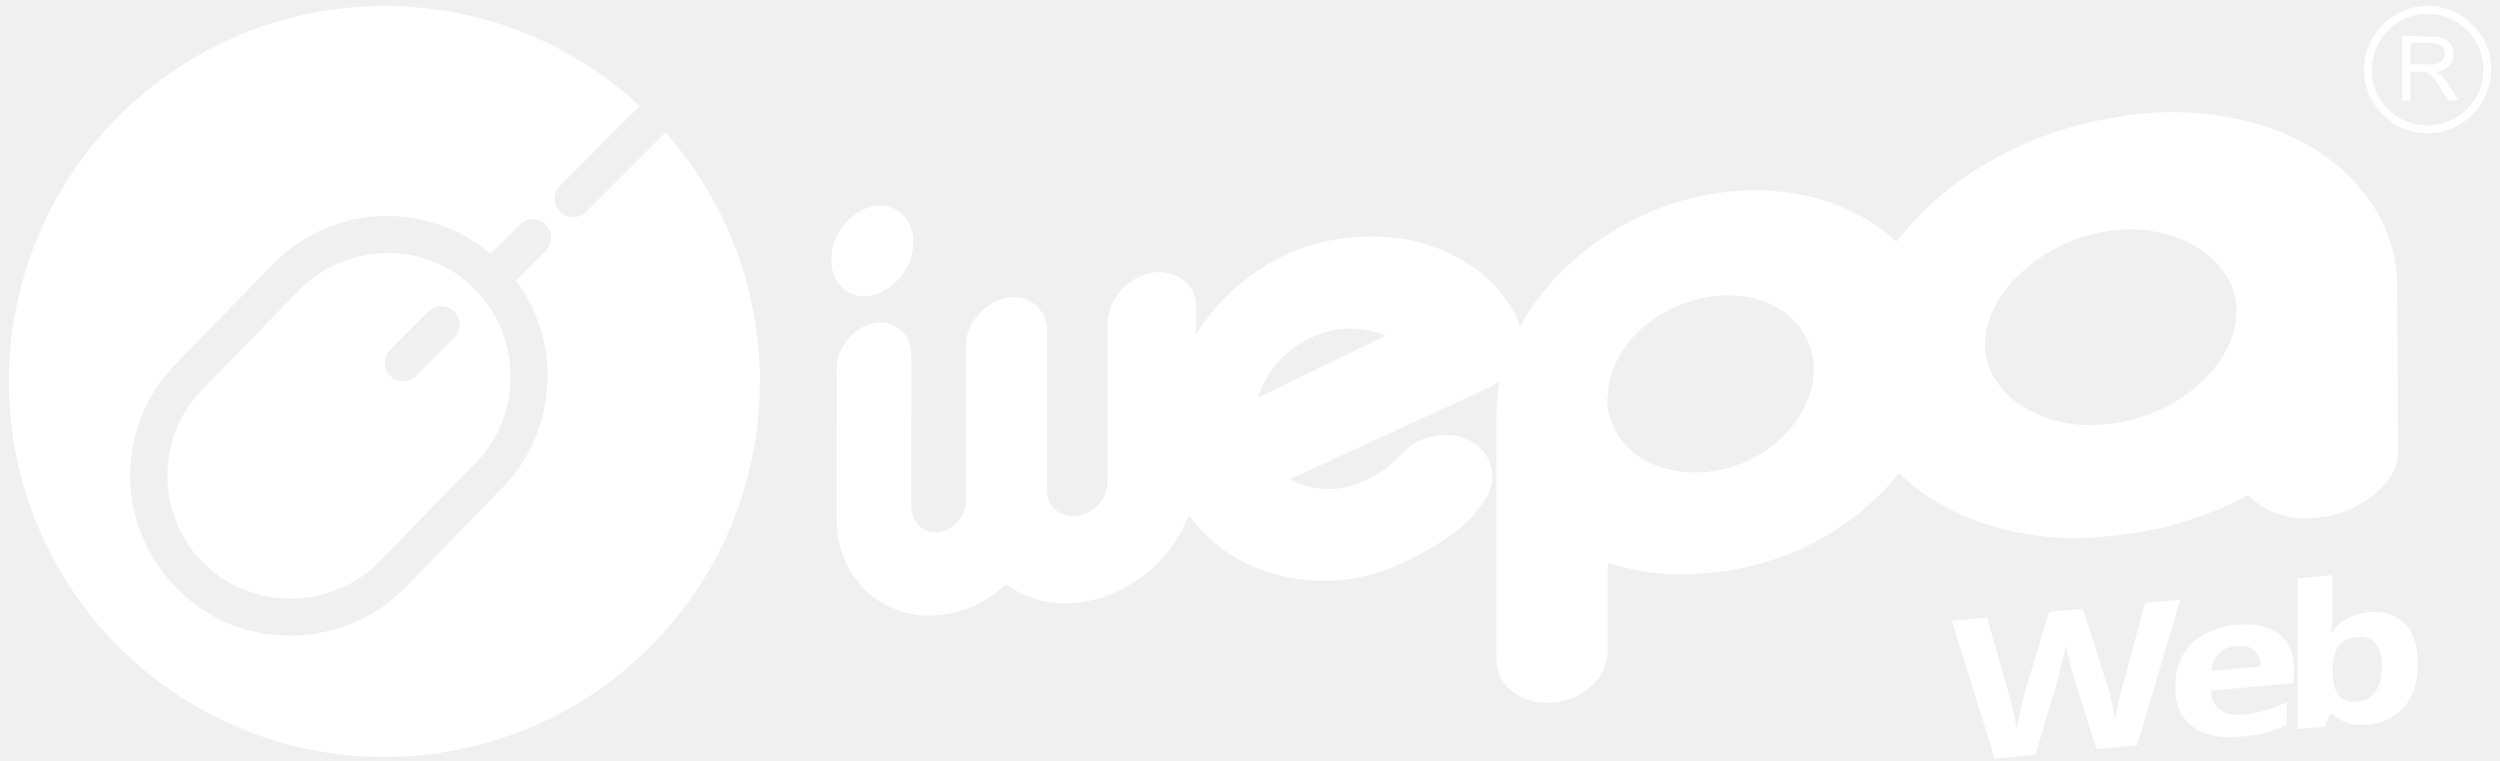
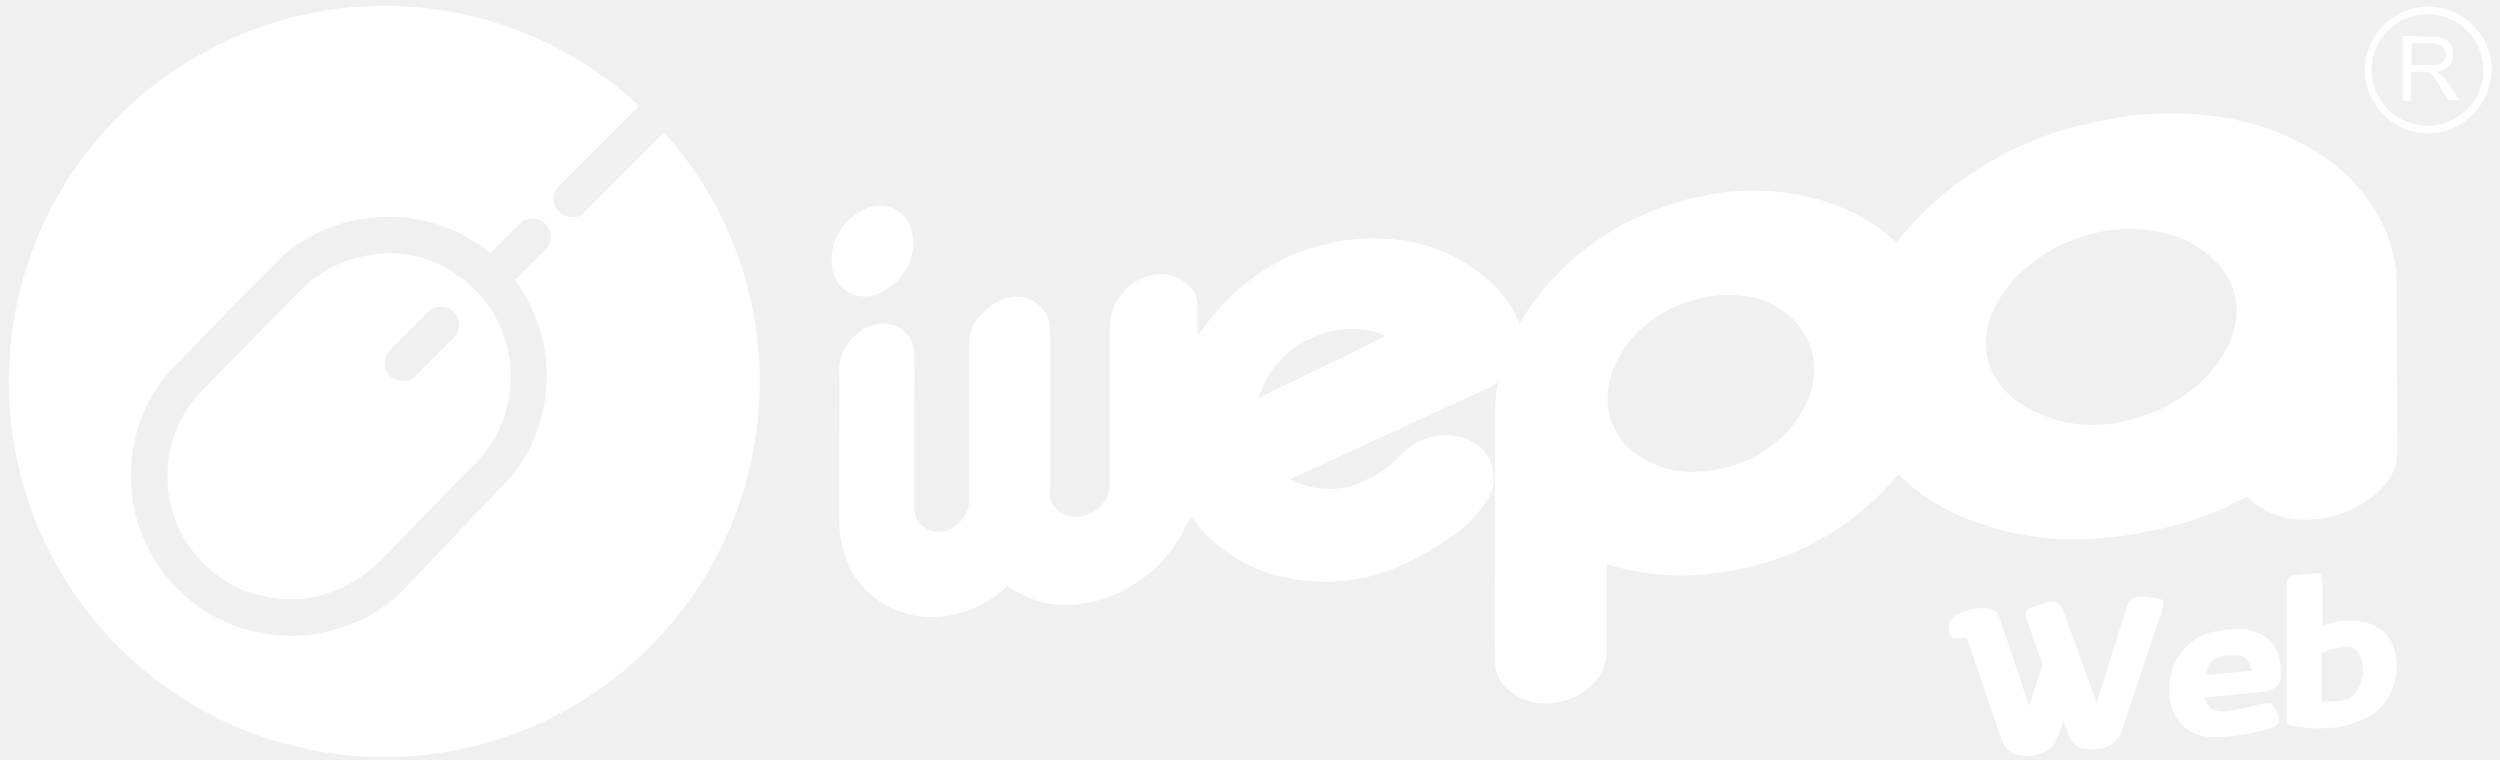
- <svg xmlns="http://www.w3.org/2000/svg" id="Capa_1" data-name="Capa 1" viewBox="0 0 300 91.25">
-   <defs>
-     <style>.cls-1,.cls-2{fill:#fff;}.cls-1{fill-rule:evenodd;}.cls-2{font-size:23.81px;font-family:Margot-Bold, Margot;font-weight:700;}</style>
-   </defs>
-   <path class="cls-1" d="M192.87,47.71a8.16,8.16,0,0,0,1,4,8.68,8.68,0,0,0,2.59,2.94,10.93,10.93,0,0,0,3.89,1.7,13.18,13.18,0,0,0,4.62.25,15.09,15.09,0,0,0,5-1.42,15.93,15.93,0,0,0,4-2.82,13.06,13.06,0,0,0,2.69-3.79,10,10,0,0,0,1-4.31,8,8,0,0,0-1.06-4,8.85,8.85,0,0,0-2.79-3,10.51,10.51,0,0,0-4-1.61,13.7,13.7,0,0,0-4.83,0,15.4,15.4,0,0,0-4.82,1.61,15.24,15.24,0,0,0-3.83,2.81,12.36,12.36,0,0,0-2.48,3.59,9.44,9.44,0,0,0-.9,4.05m59.95,3.19a20.72,20.72,0,0,0,5.93-1.57,18.29,18.29,0,0,0,4.89-3.07,15.55,15.55,0,0,0,3.4-4.18,10,10,0,0,0,1.26-4.91A7.78,7.78,0,0,0,267,32.85a10.81,10.81,0,0,0-3.52-3.29,14,14,0,0,0-5-1.79,17.49,17.49,0,0,0-5.82,0,18.73,18.73,0,0,0-5.58,1.82,20.2,20.2,0,0,0-4.62,3.22,14.81,14.81,0,0,0-3.14,4.11,9.75,9.75,0,0,0-1.12,4.42,7.8,7.8,0,0,0,1.24,4.22,10.12,10.12,0,0,0,3.23,3.18,14.87,14.87,0,0,0,4.63,1.89A16.21,16.21,0,0,0,252.82,50.9ZM204.88,23.38a29.49,29.49,0,0,1,10.54-.15,24.32,24.32,0,0,1,9.08,3.41A23.15,23.15,0,0,1,227.59,29a36.73,36.73,0,0,1,7.81-7.47,43,43,0,0,1,17.41-7.25l1.93-.36c.57-.11,1.2-.18,1.85-.24a38.16,38.16,0,0,1,11.8.57,28.54,28.54,0,0,1,9.92,4,22.26,22.26,0,0,1,6.81,7,17.71,17.71,0,0,1,2.55,9.26c0,6.51.08,13,.11,19.55,0,2-.95,3.78-3,5.37a12.73,12.73,0,0,1-6.76,2.7q-5.16.45-8.2-2.69a9.41,9.41,0,0,0-1.27.6c-.37.21-.75.41-1.15.59a50.62,50.62,0,0,1-6.9,2.43A44.69,44.69,0,0,1,253,64.35a34.58,34.58,0,0,1-17.46-2.49,25.5,25.5,0,0,1-7.65-5.07,30.31,30.31,0,0,1-3,3.22A32.76,32.76,0,0,1,215.82,66,33.46,33.46,0,0,1,205,68.75a29.27,29.27,0,0,1-12.06-1.2c0,3.51,0,7,0,10.53a5.7,5.7,0,0,1-2,4.24,7.48,7.48,0,0,1-4.87,2,6.71,6.71,0,0,1-4.5-1.3,4.56,4.56,0,0,1-2-3.75c-.07-4.94,0-9.92,0-14.87s0-9.91,0-14.86a21,21,0,0,1,2.13-9,28.78,28.78,0,0,1,5.09-7.34,33.81,33.81,0,0,1,8-6.19A32.54,32.54,0,0,1,204.88,23.38Z" />
-   <path class="cls-1" d="M104.6,24.77c2.72-.61,5,1.31,5,4.29a6.74,6.74,0,0,1-5,6.4c-2.73.53-4.86-1.41-4.85-4.31a6.72,6.72,0,0,1,4.87-6.38m61.69,15.49a11.74,11.74,0,0,0-4.52-.83,10.81,10.81,0,0,0-4.69,1.22,11.58,11.58,0,0,0-3.91,3,13,13,0,0,0-2.24,4.07ZM179.55,46a11.62,11.62,0,0,1-1.48.8c-8.08,3.7-15.81,7.27-23.3,10.72a9.74,9.74,0,0,0,9.13.07,11.19,11.19,0,0,0,2.28-1.3A13.31,13.31,0,0,0,167.66,55c.41-.44.84-.84,1.27-1.22a6,6,0,0,1,1.66-1,7,7,0,0,1,3.67-.54,6,6,0,0,1,3,1.21A4.67,4.67,0,0,1,178.92,56a4.6,4.6,0,0,1-.45,3.49A15.16,15.16,0,0,1,174,64.29,36.51,36.51,0,0,1,168,67.68a20.9,20.9,0,0,1-8.52,2,22,22,0,0,1-8-1.25,18.7,18.7,0,0,1-6.52-4,15.84,15.84,0,0,1-2.3-2.65c-.12.28-.23.56-.35.83a15.68,15.68,0,0,1-3.21,4.79,17.47,17.47,0,0,1-4.6,3.38,14.63,14.63,0,0,1-5.33,1.55,11.9,11.9,0,0,1-8.48-2.24,13.59,13.59,0,0,1-3.88,2.63,13.32,13.32,0,0,1-4.21,1.1,11,11,0,0,1-8.74-3,11.1,11.1,0,0,1-2.54-3.76,12.2,12.2,0,0,1-.92-4.73l0-9c0-3,.06-6,0-9a4.67,4.67,0,0,1,.31-1.86,6.54,6.54,0,0,1,1-1.7,5.77,5.77,0,0,1,1.41-1.29,5.08,5.08,0,0,1,1.76-.7,3.57,3.57,0,0,1,3.06.73,3.66,3.66,0,0,1,1.41,2.83c.07,3.07,0,6.16,0,9.23s0,6.17,0,9.24a3.07,3.07,0,0,0,1,2.34,2.73,2.73,0,0,0,2.28.71,3.64,3.64,0,0,0,2.23-1.21,3.8,3.8,0,0,0,1.08-2.59c0-3.14,0-6.28,0-9.41s0-6.27,0-9.4a5,5,0,0,1,1.47-3.48,6,6,0,0,1,3.32-2,4,4,0,0,1,4.93,4.13c0,3.14,0,6.3,0,9.45s0,6.3,0,9.45a2.79,2.79,0,0,0,1.12,2.48,3.45,3.45,0,0,0,2.4.62,4.11,4.11,0,0,0,2.64-1.35,3.85,3.85,0,0,0,1.07-2.66V48.46c0-3.21,0-6.43,0-9.63A5.83,5.83,0,0,1,134.42,35a6.27,6.27,0,0,1,3.65-2.24,4.81,4.81,0,0,1,3.78.75,3.61,3.61,0,0,1,1.65,3.11v3.52a29.08,29.08,0,0,1,2.77-3.63,24.86,24.86,0,0,1,6.95-5.39,23.14,23.14,0,0,1,8.31-2.56A23.74,23.74,0,0,1,170,29a20.51,20.51,0,0,1,7.34,3.46,15.25,15.25,0,0,1,4.34,5C183.78,41.53,182.45,44.24,179.55,46Z" />
-   <text class="cls-2" transform="matrix(1.19, -0.11, 0, 1, 234.22, 91.5)">W</text>
-   <text class="cls-2" transform="matrix(1.19, -0.11, 0, 1, 259.75, 89.02)">e</text>
-   <text class="cls-2" transform="matrix(1.19, -0.11, 0, 1, 273.48, 87.7)">b</text>
-   <path class="cls-1" d="M289.26,5.16h2.46a1.86,1.86,0,0,1,1.26.36,1.16,1.16,0,0,1,.39.9,1.3,1.3,0,0,1-.2.7,1.18,1.18,0,0,1-.6.47,3.54,3.54,0,0,1-1.1.14h-2.21Zm-1-.85v7.76h1V8.62h1.19a2.54,2.54,0,0,1,.57,0,1.75,1.75,0,0,1,.47.2,2.3,2.3,0,0,1,.52.52,11.21,11.21,0,0,1,.74,1.08l1,1.61h1.28L293.72,10a5.39,5.39,0,0,0-.85-1,2.94,2.94,0,0,0-.62-.38,2.76,2.76,0,0,0,1.65-.72,2,2,0,0,0,.54-1.4,2.2,2.2,0,0,0-.33-1.17,1.7,1.7,0,0,0-.86-.73,4.55,4.55,0,0,0-1.58-.21Zm10.7,4.05A7.64,7.64,0,1,0,291.29,16,7.64,7.64,0,0,0,298.93,8.36Zm-14.33,0a6.69,6.69,0,1,1,6.69,6.69A6.68,6.68,0,0,1,284.6,8.36Z" />
-   <path class="cls-1" d="M57.1,55.52a14.43,14.43,0,0,0,3.17-4.94,15.51,15.51,0,0,0,1-5.59,14.91,14.91,0,0,0-1.16-5.59,14.13,14.13,0,0,0-3.3-4.85,14.5,14.5,0,0,0-10.54-4.2,15.81,15.81,0,0,0-5.55,1.18,14.39,14.39,0,0,0-4.85,3.31L24.27,46.76a14.48,14.48,0,0,0-3.18,4.91,15.43,15.43,0,0,0-1,5.58,14.48,14.48,0,0,0,1.13,5.54,14,14,0,0,0,3.31,4.87,14.27,14.27,0,0,0,4.93,3.18,15.16,15.16,0,0,0,5.61,1,14.9,14.9,0,0,0,5.58-1.16,14,14,0,0,0,4.52-2.95L46.87,66ZM46.72,42.07l4.63-4.64a2.21,2.21,0,1,1,3.13,3.12l-4.64,4.64a2.21,2.21,0,0,1-3.12-3.12ZM46.13.72a44.88,44.88,0,0,1,30.63,12L67.2,22.3a2.21,2.21,0,0,0,0,3.12h0a2.21,2.21,0,0,0,3.12,0l9.53-9.53A45.06,45.06,0,1,1,46.13.72ZM58.6,30.23l.24.25,3.5-3.5a2.21,2.21,0,1,1,3.13,3.12l-3.56,3.56a18.34,18.34,0,0,1,2.31,4.06,19.2,19.2,0,0,1,1.49,7.2,20,20,0,0,1-1.33,7.25,18.59,18.59,0,0,1-4.15,6.41L50,69.09l-1.74,1.77a18.73,18.73,0,0,1-5.94,3.92,19.65,19.65,0,0,1-7.21,1.49A19.32,19.32,0,0,1,27.83,75,19.53,19.53,0,0,1,17.13,64.5a19.11,19.11,0,0,1-1.52-7.23,19.42,19.42,0,0,1,1.33-7.22,18.64,18.64,0,0,1,4.16-6.38q5.8-6,11.63-11.92A18.69,18.69,0,0,1,39,27.42a19.21,19.21,0,0,1,14.47-.17A18.39,18.39,0,0,1,58.6,30.23Z" />
+ <svg xmlns="http://www.w3.org/2000/svg" version="1.1" id="Capa_1" x="0px" y="0px" viewBox="0 0 300 91.2" style="enable-background:new 0 0 300 91.2;" xml:space="preserve">
+   <style type="text/css">
+ 	.st0{fill-rule:evenodd;clip-rule:evenodd;fill:#FFFFFF;}
+ 	.st1{enable-background:new    ;}
+ 	.st2{fill:#FFFFFF;}
+ </style>
+   <path class="st0" d="M192.9,47.7c0,1.4,0.3,2.8,1,4c0.6,1.2,1.5,2.2,2.6,2.9c1.2,0.8,2.5,1.4,3.9,1.7c1.5,0.4,3.1,0.4,4.6,0.2  c1.7-0.2,3.4-0.7,5-1.4c1.5-0.7,2.8-1.7,4-2.8c1.1-1.1,2-2.4,2.7-3.8c0.7-1.3,1-2.8,1-4.3c0-1.4-0.4-2.8-1.1-4  c-0.7-1.2-1.6-2.2-2.8-3c-1.2-0.8-2.6-1.4-4-1.6c-1.6-0.3-3.2-0.3-4.8,0c-1.7,0.3-3.3,0.8-4.8,1.6c-1.4,0.7-2.7,1.7-3.8,2.8  c-1,1-1.9,2.3-2.5,3.6C193.3,44.9,192.9,46.3,192.9,47.7 M252.9,50.9c2-0.2,4-0.8,5.9-1.6c1.8-0.8,3.4-1.8,4.9-3.1  c1.4-1.2,2.5-2.6,3.4-4.2c0.8-1.5,1.3-3.2,1.3-4.9c0-1.5-0.5-3-1.4-4.3c-0.9-1.3-2.1-2.5-3.5-3.3c-1.5-0.9-3.2-1.5-5-1.8  c-1.9-0.3-3.9-0.3-5.8,0c-1.9,0.3-3.8,0.9-5.6,1.8c-1.7,0.9-3.2,1.9-4.6,3.2c-1.3,1.2-2.3,2.6-3.1,4.1c-0.7,1.4-1.1,2.9-1.1,4.4  c0,1.5,0.4,3,1.2,4.2c0.8,1.3,1.9,2.4,3.2,3.2c1.4,0.9,3,1.5,4.6,1.9C249.1,51,251,51.1,252.9,50.9L252.9,50.9z M204.9,23.4  c3.5-0.7,7-0.7,10.5-0.1c3.2,0.5,6.3,1.7,9.1,3.4c1.1,0.7,2.1,1.5,3.1,2.4c2.2-2.9,4.9-5.4,7.8-7.5c5.2-3.7,11.1-6.2,17.4-7.2  l1.9-0.4c0.6-0.1,1.2-0.2,1.9-0.2c3.9-0.4,7.9-0.2,11.8,0.6c3.5,0.7,6.9,2.1,9.9,4c2.8,1.8,5.1,4.2,6.8,7c1.7,2.8,2.6,6,2.5,9.3  c0,6.5,0.1,13,0.1,19.5c0,2-1,3.8-3,5.4c-1.9,1.5-4.3,2.5-6.8,2.7c-3.4,0.3-6.2-0.6-8.2-2.7c-0.4,0.2-0.9,0.4-1.3,0.6  c-0.4,0.2-0.8,0.4-1.1,0.6c-2.2,1-4.5,1.8-6.9,2.4c-2.5,0.6-5,1.1-7.5,1.3c-5.9,0.7-12-0.2-17.5-2.5c-2.8-1.2-5.4-2.9-7.6-5.1  c-0.9,1.1-1.9,2.2-3,3.2c-2.7,2.5-5.7,4.5-9.1,6c-3.4,1.5-7.1,2.4-10.8,2.8c-4.1,0.4-8.2,0-12.1-1.2c0,3.5,0,7,0,10.5  c0,1.6-0.8,3.2-2,4.2c-1.3,1.2-3.1,1.9-4.9,2c-1.6,0.1-3.2-0.3-4.5-1.3c-1.2-0.8-2-2.2-2-3.8c-0.1-4.9,0-9.9,0-14.9s0-9.9,0-14.9  c0-3.1,0.8-6.2,2.1-9c1.3-2.7,3-5.2,5.1-7.3c2.3-2.5,5-4.5,8-6.2C197.9,25.3,201.3,24,204.9,23.4z" />
+   <path class="st0" d="M104.6,24.8c2.7-0.6,5,1.3,5,4.3c0,3-2.1,5.6-5,6.4c-2.7,0.5-4.9-1.4-4.8-4.3C99.8,28.2,101.8,25.6,104.6,24.8   M166.3,40.3c-1.4-0.6-3-0.9-4.5-0.8c-1.6,0-3.2,0.5-4.7,1.2c-1.5,0.7-2.8,1.7-3.9,3c-1,1.2-1.7,2.6-2.2,4.1L166.3,40.3z M179.6,46  c-0.5,0.3-1,0.6-1.5,0.8c-8.1,3.7-15.8,7.3-23.3,10.7c2.8,1.5,6.3,1.6,9.1,0.1c0.8-0.3,1.6-0.8,2.3-1.3c0.5-0.4,1-0.8,1.5-1.3  c0.4-0.4,0.8-0.8,1.3-1.2c0.5-0.4,1.1-0.8,1.7-1c1.2-0.5,2.4-0.7,3.7-0.5c1.1,0.1,2.1,0.5,3,1.2c0.8,0.6,1.4,1.5,1.7,2.6  c0.3,1.2,0.2,2.4-0.4,3.5c-1.1,1.9-2.6,3.5-4.5,4.8c-1.9,1.3-3.9,2.5-6,3.4c-2.7,1.3-5.6,1.9-8.5,2c-2.7,0.1-5.4-0.3-8-1.2  c-2.4-0.9-4.6-2.2-6.5-4c-0.9-0.8-1.6-1.7-2.3-2.7c-0.1,0.3-0.2,0.6-0.4,0.8c-0.8,1.8-1.9,3.4-3.2,4.8c-1.3,1.4-2.9,2.5-4.6,3.4  c-1.7,0.9-3.5,1.4-5.3,1.6c-3,0.4-6-0.4-8.5-2.2c-1.1,1.1-2.4,2-3.9,2.6c-1.3,0.6-2.8,1-4.2,1.1c-3.2,0.3-6.4-0.8-8.7-3  c-1.1-1.1-2-2.3-2.5-3.8c-0.6-1.5-0.9-3.1-0.9-4.7v-9c0-3,0.1-6,0-9c0-0.6,0.1-1.3,0.3-1.9c0.2-0.6,0.6-1.2,1-1.7  c0.4-0.5,0.9-0.9,1.4-1.3c0.5-0.3,1.1-0.6,1.8-0.7c1.1-0.2,2.2,0,3.1,0.7c0.9,0.7,1.4,1.7,1.4,2.8c0.1,3.1,0,6.2,0,9.2s0,6.2,0,9.2  c0,0.9,0.3,1.7,1,2.3c0.6,0.6,1.5,0.8,2.3,0.7c0.9-0.1,1.7-0.6,2.2-1.2c0.7-0.7,1.1-1.6,1.1-2.6c0-3.1,0-6.3,0-9.4s0-6.3,0-9.4  c0-1.3,0.5-2.6,1.5-3.5c0.9-1,2-1.7,3.3-2c2.1-0.5,4.3,0.8,4.8,3c0.1,0.4,0.1,0.8,0.1,1.2c0,3.1,0,6.3,0,9.5s0,6.3,0,9.5  c-0.1,1,0.3,1.9,1.1,2.5c0.7,0.5,1.6,0.7,2.4,0.6c1-0.1,2-0.6,2.6-1.3c0.7-0.7,1.1-1.7,1.1-2.7v-9.4c0-3.2,0-6.4,0-9.6  c0-1.4,0.6-2.8,1.5-3.8c0.9-1.2,2.2-1.9,3.6-2.2c1.3-0.3,2.7,0,3.8,0.8c1.1,0.7,1.7,1.9,1.6,3.1v3.5c0.8-1.3,1.8-2.5,2.8-3.6  c2-2.2,4.3-4,6.9-5.4c2.6-1.4,5.4-2.2,8.3-2.6c2.8-0.4,5.7-0.2,8.5,0.4c2.7,0.7,5.1,1.8,7.3,3.5c1.8,1.3,3.3,3,4.3,5  C183.8,41.5,182.4,44.2,179.6,46z" />
+   <g class="st1">
+     <path class="st2" d="M251.6,84.3c0.6-1.9,1.2-3.8,1.8-5.7c0.6-1.9,1.2-3.8,1.8-5.7c0.2-0.5,0.3-0.8,0.6-1c0.2-0.2,0.6-0.3,0.9-0.3   c0.2,0,0.4,0,0.6,0c0.2,0,0.4,0.1,0.6,0.1c0.1,0,0.2,0,0.2,0c0.1,0,0.1,0,0.2,0c0.5,0.1,0.8,0.2,1,0.2c0.2,0.1,0.3,0.3,0.3,0.6   c0,0.2-0.1,0.5-0.2,0.9l-4.7,14.1c-0.1,0.2-0.1,0.4-0.2,0.6c-0.1,0.2-0.3,0.5-0.6,0.8c-0.3,0.3-0.7,0.6-1.1,0.7   c-0.4,0.2-0.9,0.3-1.3,0.3l-0.4,0c0,0-0.1,0-0.1,0s-0.1,0-0.2,0c-0.3,0-0.7,0-1-0.1s-0.6-0.2-0.9-0.5c-0.2-0.2-0.4-0.4-0.5-0.7   c-0.1-0.2-0.2-0.4-0.2-0.6l-0.6-1.5l-0.3,1l-0.3,0.7c-0.1,0.2-0.2,0.4-0.3,0.7c-0.1,0.3-0.3,0.5-0.6,0.8c-0.3,0.3-0.7,0.5-1.1,0.7   c-0.4,0.1-0.9,0.2-1.3,0.3l-0.5,0c0,0-0.1,0-0.1,0c0,0,0,0-0.1,0c-0.4,0-0.7,0-1-0.1c-0.3-0.1-0.6-0.3-0.9-0.5   c-0.3-0.2-0.5-0.5-0.6-0.7s-0.2-0.4-0.3-0.6c-0.4-1.2-0.8-2.3-1.2-3.5s-0.8-2.3-1.2-3.5l-1.8-5.3l-1.1,0.1c-0.3,0-0.5,0-0.7-0.2   c-0.2-0.1-0.3-0.3-0.3-0.5v-1.1c0-0.1,0-0.2,0.1-0.3c0.1-0.1,0.2-0.2,0.2-0.3l0,0c0.2-0.2,0.5-0.4,0.8-0.5c0.3-0.2,0.6-0.3,1-0.4   c0.4-0.1,0.8-0.2,1.3-0.3c0.8-0.1,1.5,0,1.9,0.2c0.4,0.2,0.6,0.5,0.7,0.8l3.6,10.7c0.3-0.8,0.5-1.7,0.8-2.5   c0.3-0.8,0.5-1.6,0.8-2.5c-0.3-0.8-0.6-1.7-0.9-2.5c-0.3-0.9-0.6-1.7-0.9-2.6c-0.1-0.2-0.1-0.3-0.1-0.4c0-0.1-0.1-0.2-0.1-0.4   c0-0.3,0.1-0.6,0.3-0.7c0.2-0.1,0.6-0.3,1-0.4l0.6-0.2c0.2-0.1,0.4-0.1,0.6-0.2c0.2-0.1,0.4-0.1,0.5-0.1c0.4,0,0.7,0,0.9,0.2   c0.2,0.1,0.4,0.4,0.6,0.9L251.6,84.3z" />
+   </g>
+   <g class="st1">
+     <path class="st2" d="M268.1,85.2c0.3,0,0.7-0.1,1.1-0.2c0.4-0.1,1-0.2,1.6-0.4c0.2-0.1,0.4-0.1,0.6-0.1s0.3-0.1,0.5-0.1   c0.4,0,0.7,0,0.8,0.2c0.2,0.2,0.3,0.5,0.6,1c0.1,0.3,0.2,0.5,0.2,0.7c0,0.5-0.3,0.8-0.8,1c-0.6,0.2-1.3,0.4-2.2,0.6   c-0.9,0.2-2.1,0.4-3.4,0.5c-1.3,0.1-2.4,0.1-3.2-0.2c-0.4-0.1-0.8-0.3-1.1-0.5c-0.4-0.2-0.7-0.4-0.9-0.7c-1.1-1-1.6-2.5-1.6-4.4   c0-0.9,0.2-1.8,0.5-2.6c0.3-0.8,0.8-1.5,1.3-2.1c0.4-0.4,0.8-0.8,1.2-1.1c0.4-0.3,0.8-0.5,1.3-0.7c0.5-0.2,1-0.3,1.6-0.4   c0.6-0.1,1.3-0.2,2.1-0.2c0.2,0,0.5,0,0.9,0s0.7,0.1,1.1,0.2c0.4,0.1,0.8,0.3,1.2,0.5s0.8,0.5,1.1,0.9c0.3,0.4,0.6,0.9,0.8,1.5   c0.2,0.6,0.3,1.4,0.3,2.3c0,0.5-0.1,0.8-0.2,1.1c-0.2,0.3-0.4,0.5-0.6,0.6c-0.2,0.1-0.5,0.2-0.7,0.3s-0.4,0.1-0.5,0.1l-7.1,0.7   c0,0.3,0.1,0.5,0.2,0.7c0.1,0.2,0.3,0.3,0.4,0.5c0.2,0.2,0.6,0.3,1,0.4S267.3,85.3,268.1,85.2z M265.6,79.2   c-0.5,0.3-0.8,0.9-0.9,1.8l5.5-0.5c-0.2-0.8-0.5-1.3-0.9-1.6s-1.1-0.3-1.8-0.3l-0.1,0C266.7,78.7,266.1,78.9,265.6,79.2z" />
+   </g>
+   <g class="st1">
+     <path class="st2" d="M280.3,87.3c-1.1,0.1-2.1,0.1-2.9,0.1c-0.9-0.1-1.7-0.2-2.4-0.3c-0.2,0-0.3-0.1-0.4-0.1   c-0.1-0.1-0.2-0.2-0.2-0.5l0-15.9c0-0.4,0-0.6,0.1-0.9c0-0.2,0.1-0.4,0.3-0.5c0.1-0.1,0.3-0.2,0.6-0.2c0.3,0,0.6-0.1,1.1-0.1l0.3,0   c0.4,0,0.8-0.1,1-0.1c0.3,0,0.4,0,0.6,0.1s0.2,0.2,0.2,0.4c0,0.2,0.1,0.5,0.1,0.8v5c0.4-0.2,0.8-0.3,1.3-0.4   c0.5-0.1,0.9-0.2,1.4-0.2c0.3,0,0.7,0,1.1,0c0.5,0,0.9,0.1,1.4,0.2c1.2,0.3,2.2,1,2.8,1.9c0.6,0.9,0.9,2.1,0.9,3.5   c0,0.9-0.2,1.7-0.5,2.5s-0.8,1.5-1.2,2.1c-0.5,0.6-1.1,1-1.7,1.3s-1.2,0.6-1.6,0.7C281.8,87,281.1,87.2,280.3,87.3z M278.6,78.4   v5.8c0.1,0,0.2,0,0.3,0c0.2,0,0.4,0,0.7,0s0.5,0,0.8-0.1c0.3,0,0.6-0.1,0.9-0.1s0.4-0.1,0.6-0.2c0.3-0.2,0.6-0.4,0.8-0.7   c0.2-0.3,0.4-0.7,0.6-1.1c0.1-0.2,0.1-0.5,0.2-0.8s0-0.7,0-1.1c0-0.4-0.1-0.8-0.2-1.1c-0.1-0.3-0.2-0.6-0.5-0.9   c-0.2-0.2-0.4-0.3-0.6-0.4c-0.2-0.1-0.5-0.1-0.9-0.1c-0.6,0.1-1.2,0.2-2,0.5L278.6,78.4z" />
+   </g>
+   <path class="st0" d="M289.3,5.2h2.5c0.4,0,0.9,0.1,1.3,0.4c0.3,0.2,0.4,0.6,0.4,0.9c0,0.2-0.1,0.5-0.2,0.7c-0.1,0.2-0.4,0.4-0.6,0.5  c-0.4,0.1-0.7,0.2-1.1,0.1h-2.2V5.2z M288.3,4.3v7.8h1V8.6h1.2c0.2,0,0.4,0,0.6,0c0.2,0,0.3,0.1,0.5,0.2c0.2,0.1,0.4,0.3,0.5,0.5  c0.3,0.3,0.5,0.7,0.7,1.1l1,1.6h1.3l-1.3-2c-0.2-0.4-0.5-0.7-0.9-1c-0.2-0.2-0.4-0.3-0.6-0.4c0.6,0,1.2-0.3,1.6-0.7  c0.4-0.4,0.5-0.9,0.5-1.4c0-0.4-0.1-0.8-0.3-1.2c-0.2-0.3-0.5-0.6-0.9-0.7c-0.5-0.2-1-0.2-1.6-0.2L288.3,4.3z M299,8.4  c0-4.2-3.4-7.6-7.6-7.6c-4.2,0-7.6,3.4-7.6,7.6c0,4.2,3.4,7.6,7.6,7.6C295.5,16,298.9,12.6,299,8.4L299,8.4z M284.6,8.4  c0-3.7,3-6.7,6.7-6.7s6.7,3,6.7,6.7s-3,6.7-6.7,6.7C287.6,15.1,284.6,12.1,284.6,8.4C284.6,8.4,284.6,8.4,284.6,8.4L284.6,8.4z" />
+   <path class="st0" d="M57.1,55.5c1.4-1.4,2.5-3.1,3.2-4.9c0.7-1.8,1-3.7,1-5.6c0-1.9-0.4-3.8-1.2-5.6c-0.7-1.8-1.9-3.5-3.3-4.8  c-2.8-2.8-6.6-4.3-10.5-4.2c-1.9,0.1-3.8,0.5-5.5,1.2c-1.8,0.8-3.5,1.9-4.8,3.3L24.3,46.8c-1.4,1.4-2.5,3.1-3.2,4.9  c-0.7,1.8-1,3.7-1,5.6c0,1.9,0.4,3.8,1.1,5.5c0.7,1.8,1.9,3.5,3.3,4.9c1.4,1.4,3.1,2.5,4.9,3.2c1.8,0.7,3.7,1,5.6,1  c1.9,0,3.8-0.4,5.6-1.2c1.7-0.7,3.2-1.7,4.5-2.9l1.7-1.7L57.1,55.5z M46.7,42.1l4.6-4.6c0.8-0.9,2.2-0.9,3.1-0.1  c0.9,0.8,0.9,2.2,0.1,3.1c0,0,0,0-0.1,0.1l-4.6,4.6c-0.9,0.8-2.3,0.7-3.1-0.2C46,44.2,46,42.9,46.7,42.1z M46.1,0.7  c11.4,0,22.3,4.3,30.6,12l-9.6,9.6c-0.9,0.9-0.9,2.3,0,3.1l0,0c0.9,0.9,2.3,0.9,3.1,0l9.5-9.5C96.4,34.5,94.6,63,76,79.5  s-47.1,14.8-63.6-3.8s-14.8-47.1,3.8-63.6C24.5,4.8,35.1,0.7,46.1,0.7z M58.6,30.2l0.2,0.2l3.5-3.5c0.8-0.9,2.2-0.9,3.1-0.1  s0.9,2.2,0.1,3.1c0,0,0,0-0.1,0.1l-3.6,3.6c0.9,1.2,1.7,2.6,2.3,4.1c1,2.3,1.5,4.7,1.5,7.2c0,2.5-0.4,4.9-1.3,7.2  c-0.9,2.4-2.3,4.6-4.2,6.4L50,69.1l-1.7,1.8c-1.7,1.7-3.7,3-5.9,3.9c-2.3,0.9-4.7,1.5-7.2,1.5c-2.5,0-5-0.4-7.3-1.3  c-4.8-1.9-8.7-5.7-10.7-10.5c-1-2.3-1.5-4.7-1.5-7.2c0-2.5,0.4-4.9,1.3-7.2c0.9-2.4,2.3-4.6,4.2-6.4c3.9-4,7.7-8,11.6-11.9  c1.8-1.9,3.9-3.3,6.3-4.3c4.6-1.9,9.8-2,14.5-0.2C55.3,28,57.1,29,58.6,30.2z" />
</svg>
